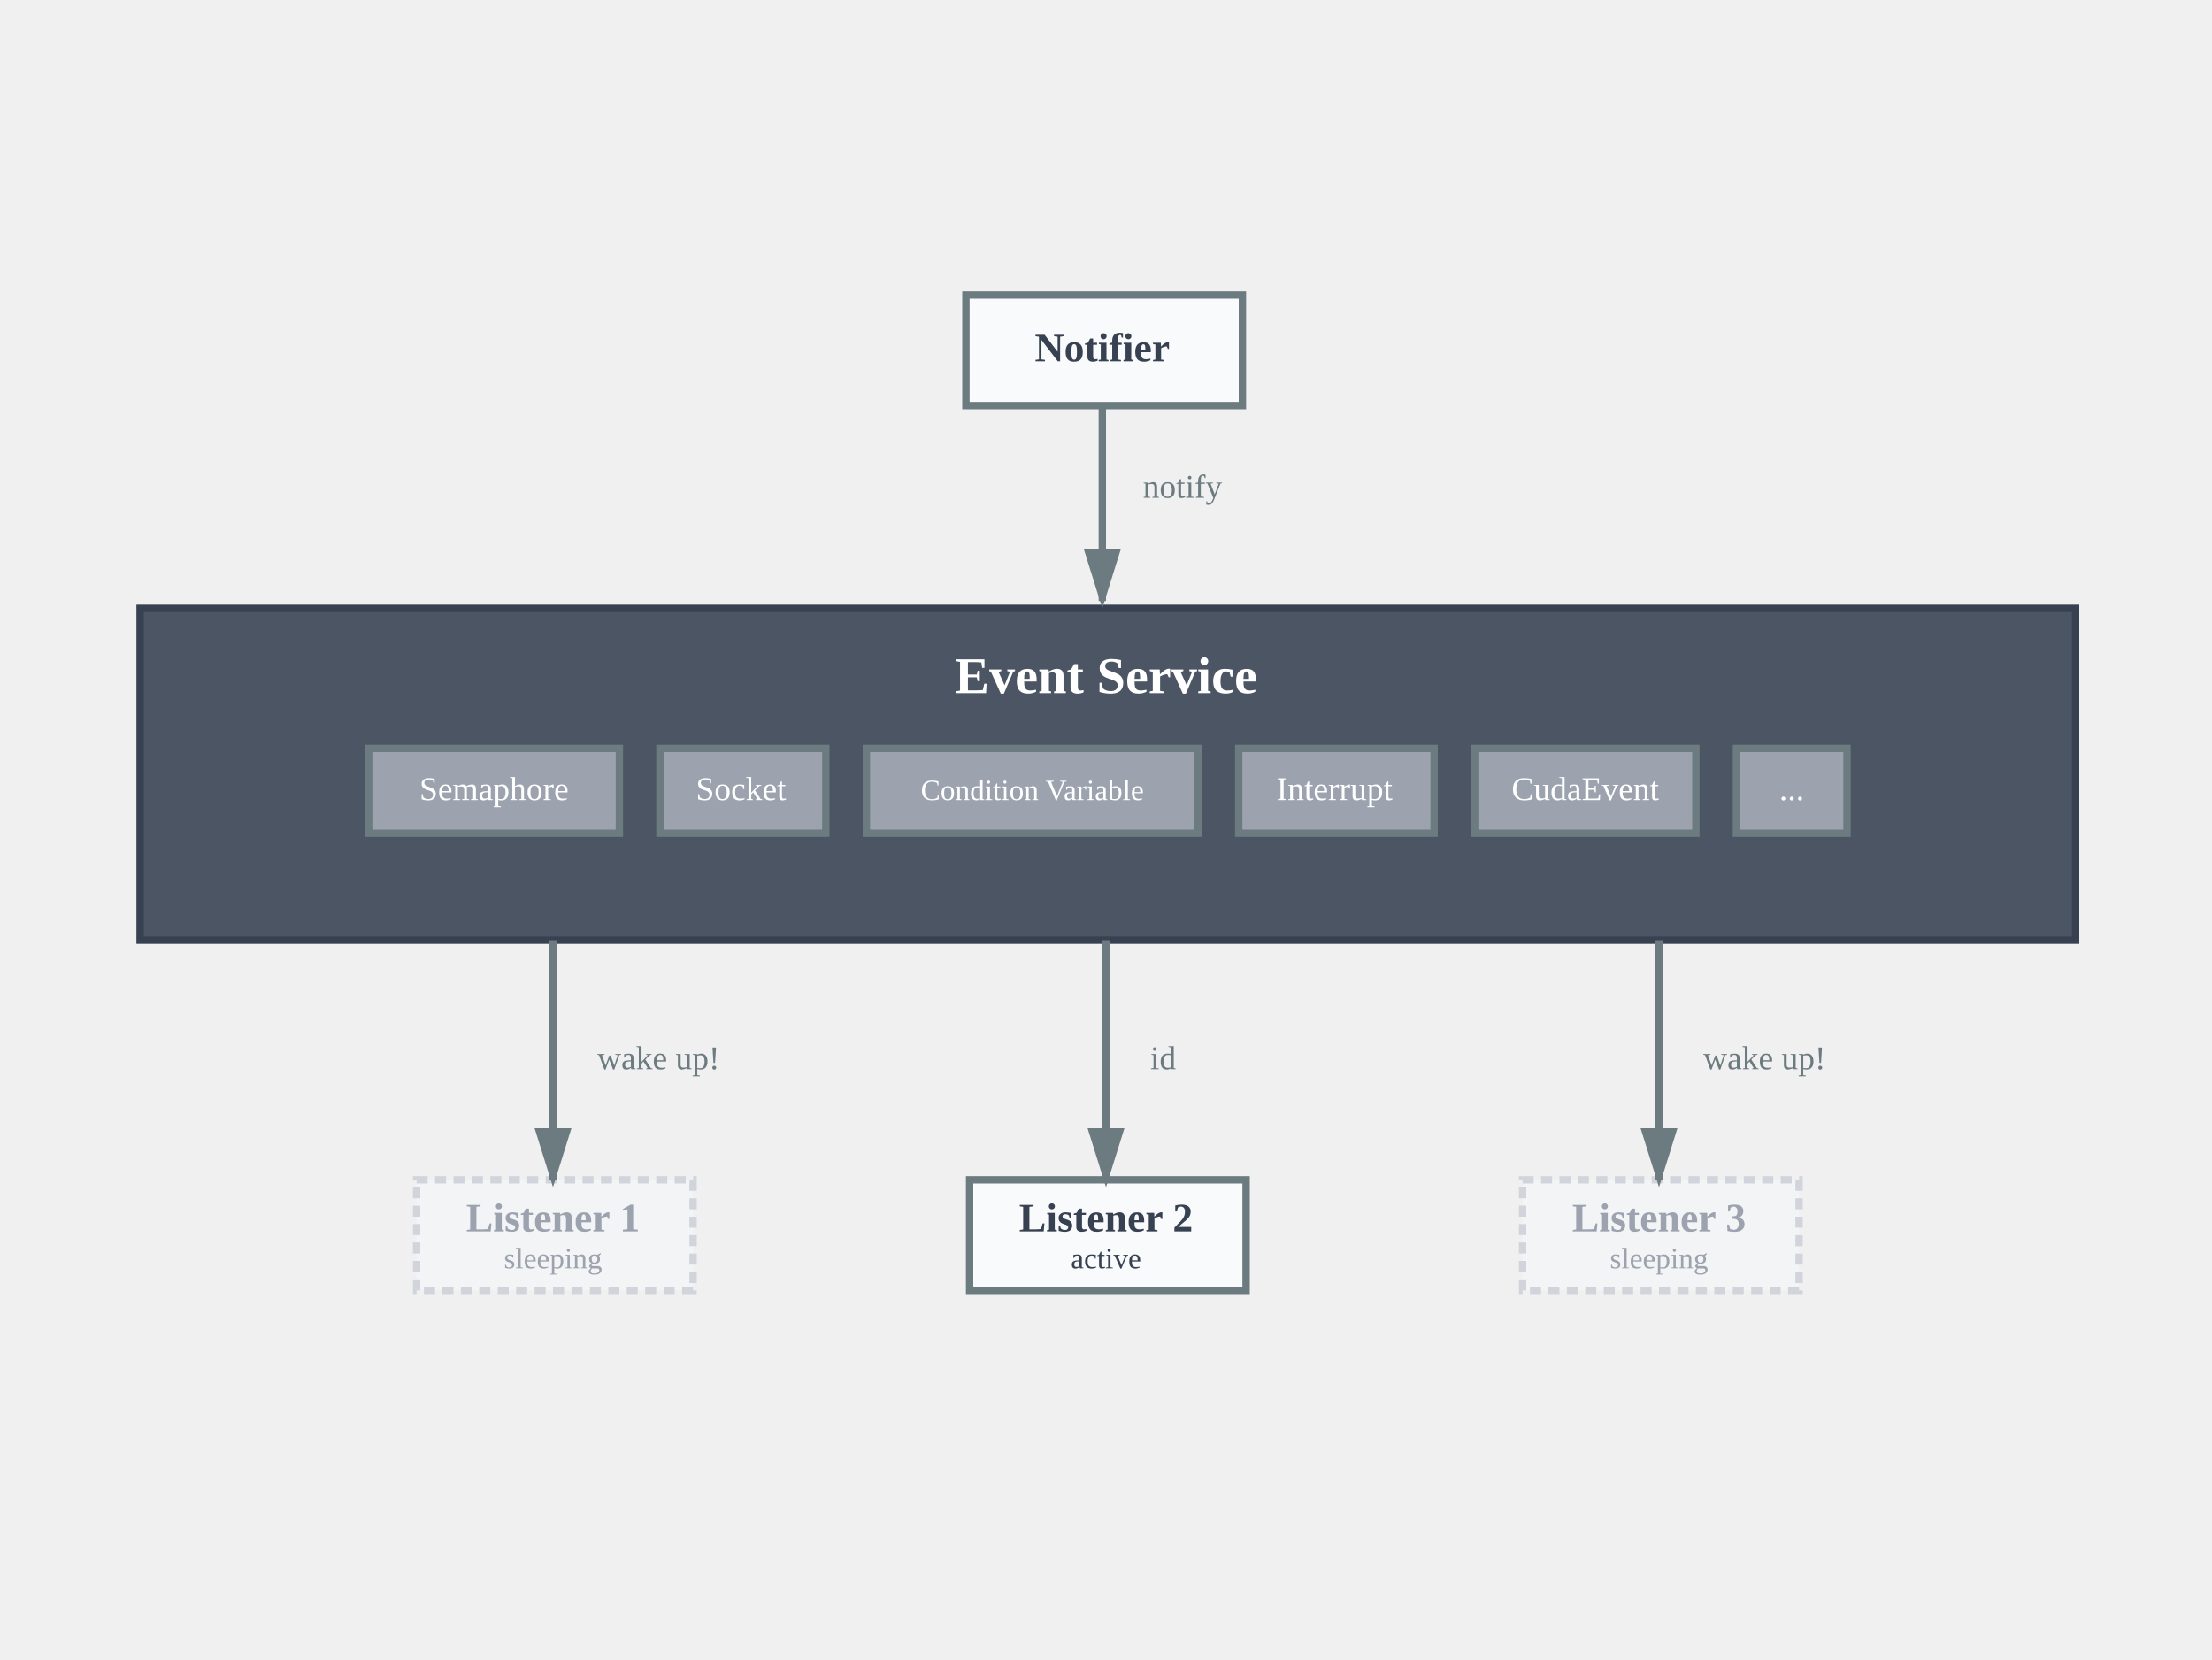
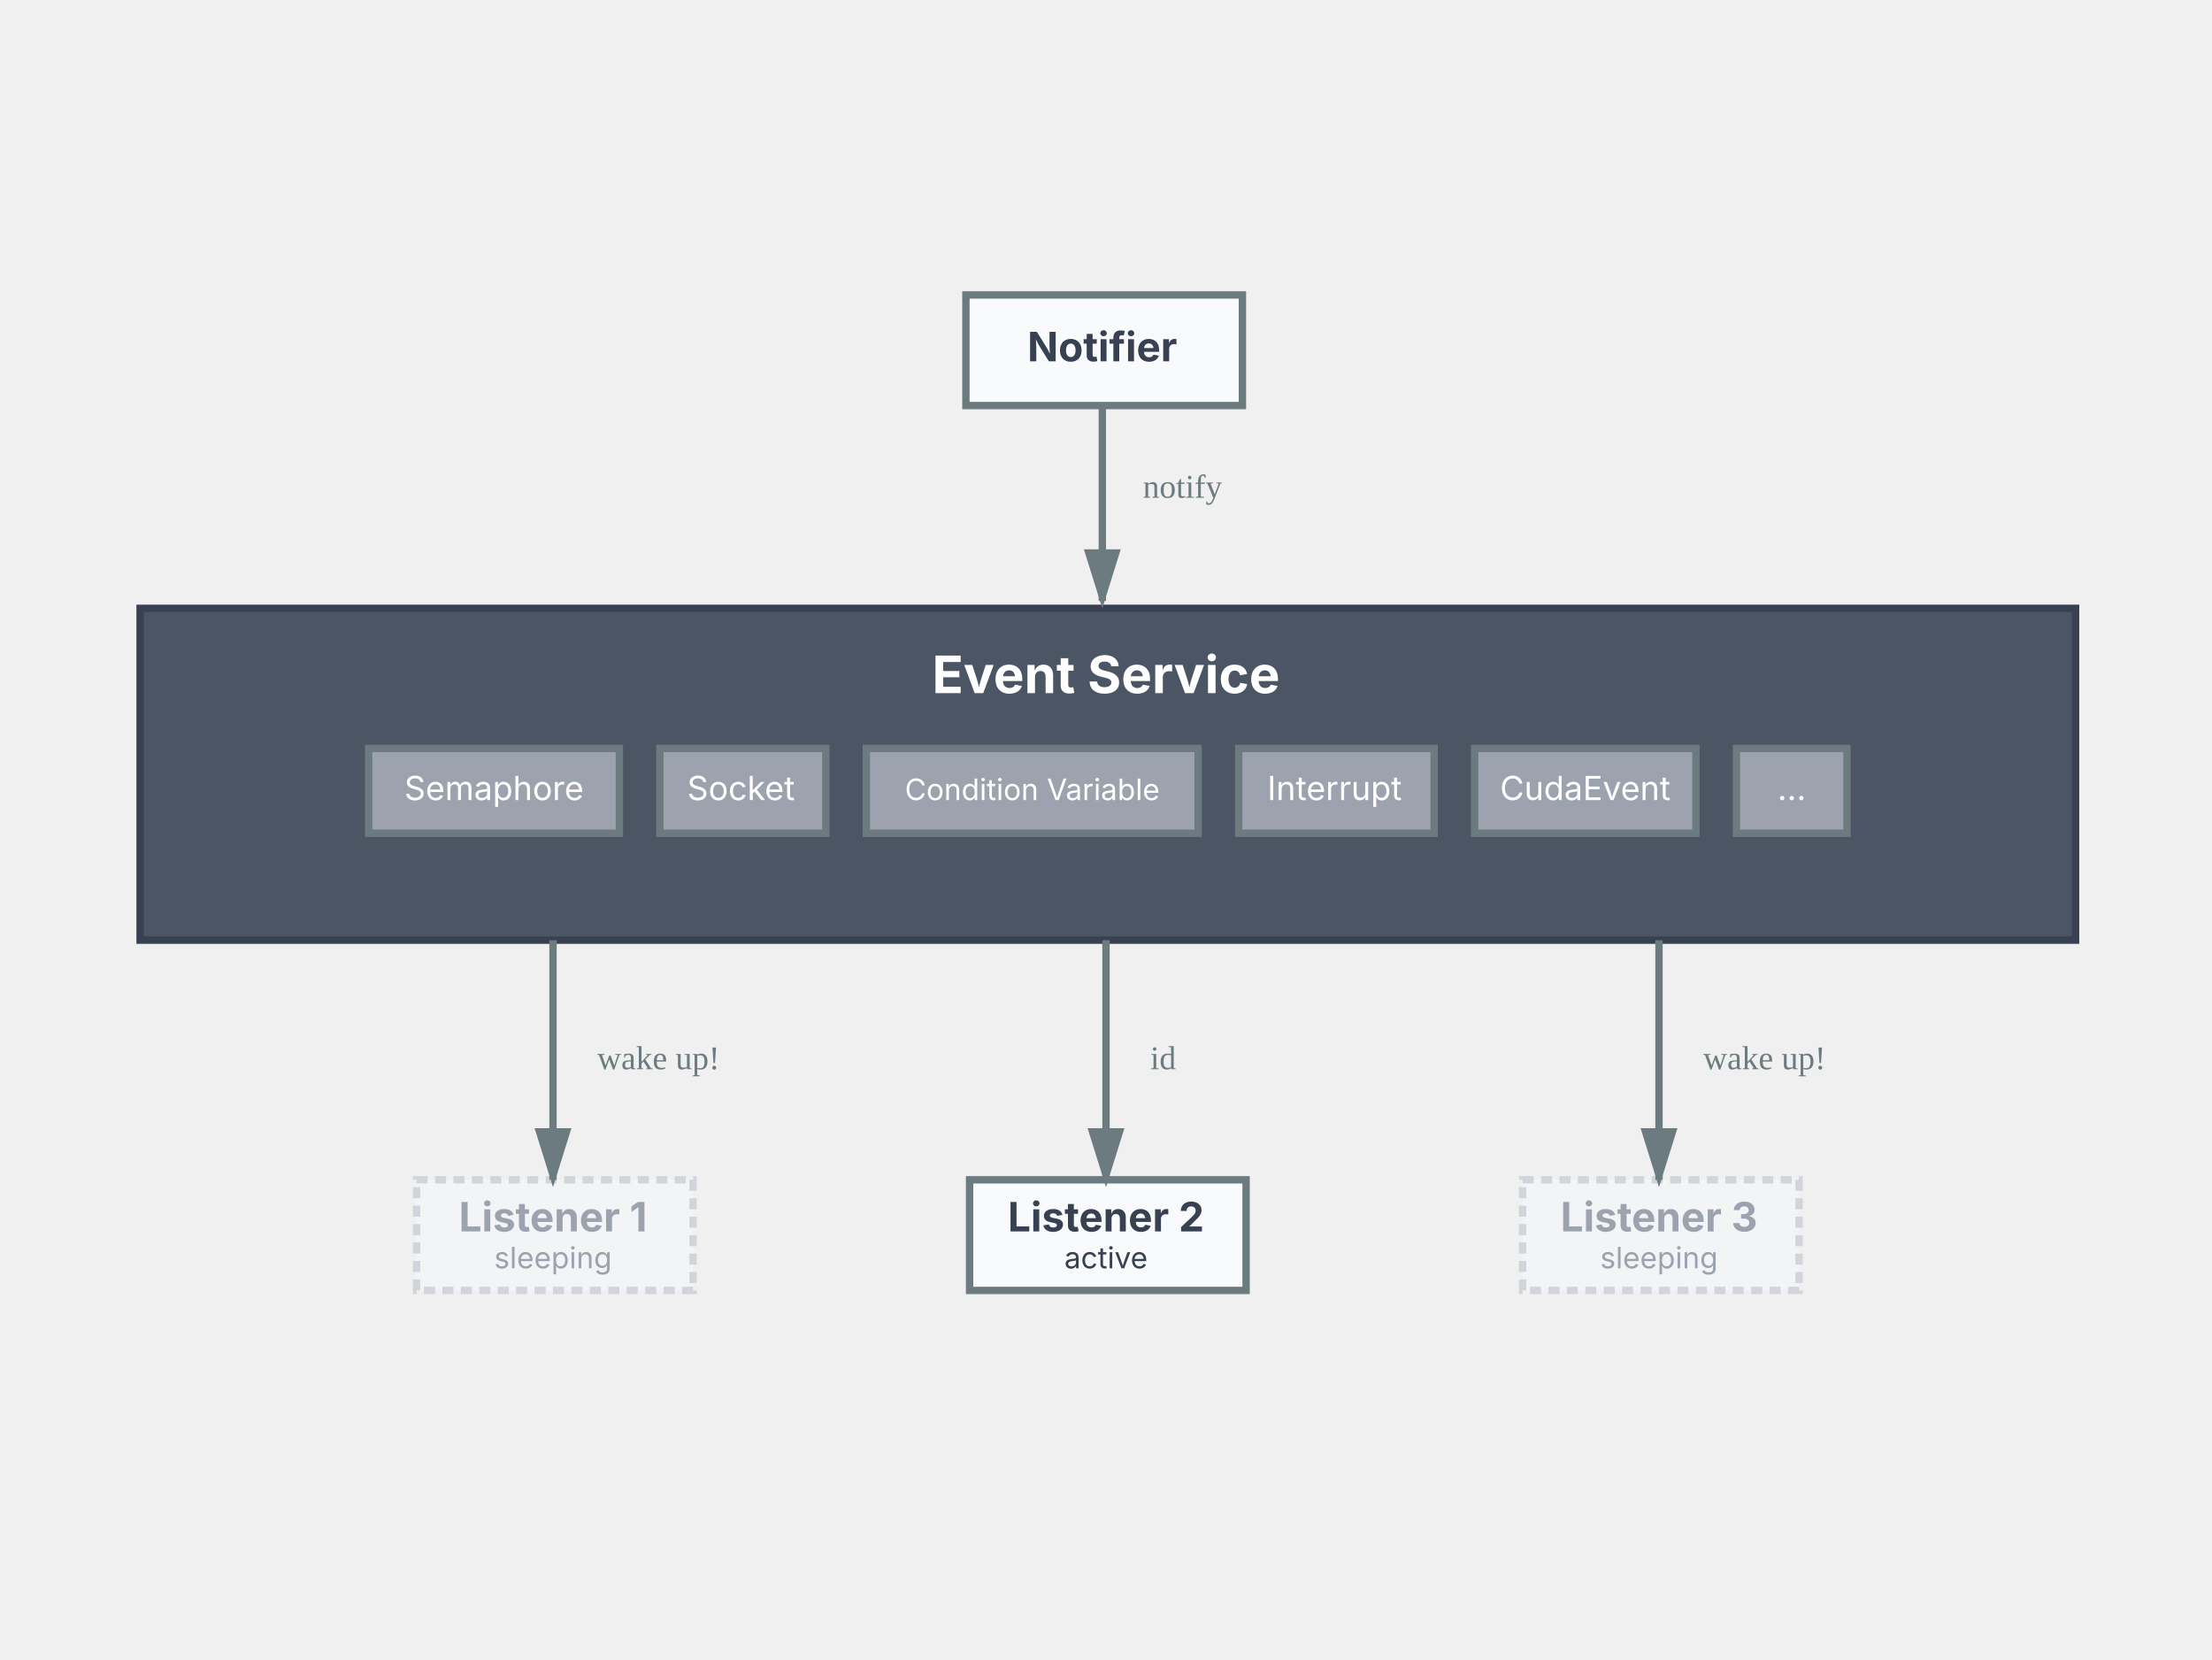
<svg xmlns="http://www.w3.org/2000/svg" viewBox="0 0 600 450">
  <defs>
+     <style>
+       .custom-fonts {
+         font-family: Inter, -apple-system, BlinkMacSystemFont, 'Segoe UI', Roboto, sans-serif;
+       }
+     </style>
    <marker id="arrowhead" markerWidth="8" markerHeight="5" refX="7" refY="2.5" orient="auto">
      <polygon points="0 0, 8 2.5, 0 5" fill="#6c7b7f" />
    </marker>
  </defs>
  <rect width="600" height="450" fill="transparent" />
  <rect x="38" y="165" width="525" height="90" fill="#4b5563" stroke="#374151" stroke-width="2" />
-   <text x="300" y="188" text-anchor="middle" font-size="14" font-weight="bold" fill="white">Event Service</text>
+   <text x="300" y="188" text-anchor="middle" class="custom-fonts" font-size="14" font-weight="bold" fill="white">Event Service</text>
  <rect x="100" y="203" width="68" height="23" fill="#9ca3af" stroke="#6c7b7f" stroke-width="2" />
-   <text x="134" y="217" text-anchor="middle" font-size="9" fill="white">Semaphore</text>
+   <text x="134" y="217" text-anchor="middle" class="custom-fonts" font-size="9" fill="white">Semaphore</text>
  <rect x="179" y="203" width="45" height="23" fill="#9ca3af" stroke="#6c7b7f" stroke-width="2" />
-   <text x="201" y="217" text-anchor="middle" font-size="9" fill="white">Socket</text>
+   <text x="201" y="217" text-anchor="middle" class="custom-fonts" font-size="9" fill="white">Socket</text>
  <rect x="235" y="203" width="90" height="23" fill="#9ca3af" stroke="#6c7b7f" stroke-width="2" />
-   <text x="280" y="217" text-anchor="middle" font-size="8" fill="white">Condition Variable</text>
+   <text x="280" y="217" text-anchor="middle" class="custom-fonts" font-size="8" fill="white">Condition Variable</text>
  <rect x="336" y="203" width="53" height="23" fill="#9ca3af" stroke="#6c7b7f" stroke-width="2" />
-   <text x="362" y="217" text-anchor="middle" font-size="9" fill="white">Interrupt</text>
+   <text x="362" y="217" text-anchor="middle" class="custom-fonts" font-size="9" fill="white">Interrupt</text>
  <rect x="400" y="203" width="60" height="23" fill="#9ca3af" stroke="#6c7b7f" stroke-width="2" />
-   <text x="430" y="217" text-anchor="middle" font-size="9" fill="white">CudaEvent</text>
+   <text x="430" y="217" text-anchor="middle" class="custom-fonts" font-size="9" fill="white">CudaEvent</text>
  <rect x="471" y="203" width="30" height="23" fill="#9ca3af" stroke="#6c7b7f" stroke-width="2" />
-   <text x="486" y="217" text-anchor="middle" font-size="9" fill="white">...</text>
+   <text x="486" y="217" text-anchor="middle" class="custom-fonts" font-size="9" fill="white">...</text>
  <rect x="262" y="80" width="75" height="30" fill="#f9fafb" stroke="#6c7b7f" stroke-width="2" />
-   <text x="299" y="98" text-anchor="middle" font-size="11" font-weight="bold" fill="#374151">Notifier</text>
+   <text x="299" y="98" text-anchor="middle" class="custom-fonts" font-size="11" font-weight="bold" fill="#374151">Notifier</text>
  <rect x="113" y="320" width="75" height="30" fill="#f3f4f6" stroke="#d1d5db" stroke-width="2" stroke-dasharray="3,2" />
-   <text x="150" y="334" text-anchor="middle" font-size="11" font-weight="bold" fill="#9ca3af">Listener 1</text>
-   <text x="150" y="344" text-anchor="middle" font-size="8" fill="#9ca3af">sleeping</text>
+   <text x="150" y="334" text-anchor="middle" class="custom-fonts" font-size="11" font-weight="bold" fill="#9ca3af">Listener 1</text>
+   <text x="150" y="344" text-anchor="middle" class="custom-fonts" font-size="8" fill="#9ca3af">sleeping</text>
  <rect x="263" y="320" width="75" height="30" fill="#f9fafb" stroke="#6c7b7f" stroke-width="2" />
-   <text x="300" y="334" text-anchor="middle" font-size="11" font-weight="bold" fill="#374151">Listener 2</text>
-   <text x="300" y="344" text-anchor="middle" font-size="8" fill="#374151">active</text>
+   <text x="300" y="334" text-anchor="middle" class="custom-fonts" font-size="11" font-weight="bold" fill="#374151">Listener 2</text>
+   <text x="300" y="344" text-anchor="middle" class="custom-fonts" font-size="8" fill="#374151">active</text>
  <rect x="413" y="320" width="75" height="30" fill="#f3f4f6" stroke="#d1d5db" stroke-width="2" stroke-dasharray="3,2" />
-   <text x="450" y="334" text-anchor="middle" font-size="11" font-weight="bold" fill="#9ca3af">Listener 3</text>
-   <text x="450" y="344" text-anchor="middle" font-size="8" fill="#9ca3af">sleeping</text>
+   <text x="450" y="334" text-anchor="middle" class="custom-fonts" font-size="11" font-weight="bold" fill="#9ca3af">Listener 3</text>
+   <text x="450" y="344" text-anchor="middle" class="custom-fonts" font-size="8" fill="#9ca3af">sleeping</text>
  <line x1="299" y1="110" x2="299" y2="163" stroke="#6c7b7f" stroke-width="2" marker-end="url(#arrowhead)" />
  <text x="310" y="135" font-size="9" fill="#6c7b7f">notify</text>
  <line x1="150" y1="255" x2="150" y2="320" stroke="#6c7b7f" stroke-width="2" marker-end="url(#arrowhead)" />
  <text x="162" y="290" font-size="9" fill="#6c7b7f">wake up!</text>
  <line x1="300" y1="255" x2="300" y2="320" stroke="#6c7b7f" stroke-width="2" marker-end="url(#arrowhead)" />
  <text x="312" y="290" font-size="9" fill="#6c7b7f">id</text>
  <line x1="450" y1="255" x2="450" y2="320" stroke="#6c7b7f" stroke-width="2" marker-end="url(#arrowhead)" />
  <text x="462" y="290" font-size="9" fill="#6c7b7f">wake up!</text>
</svg>
